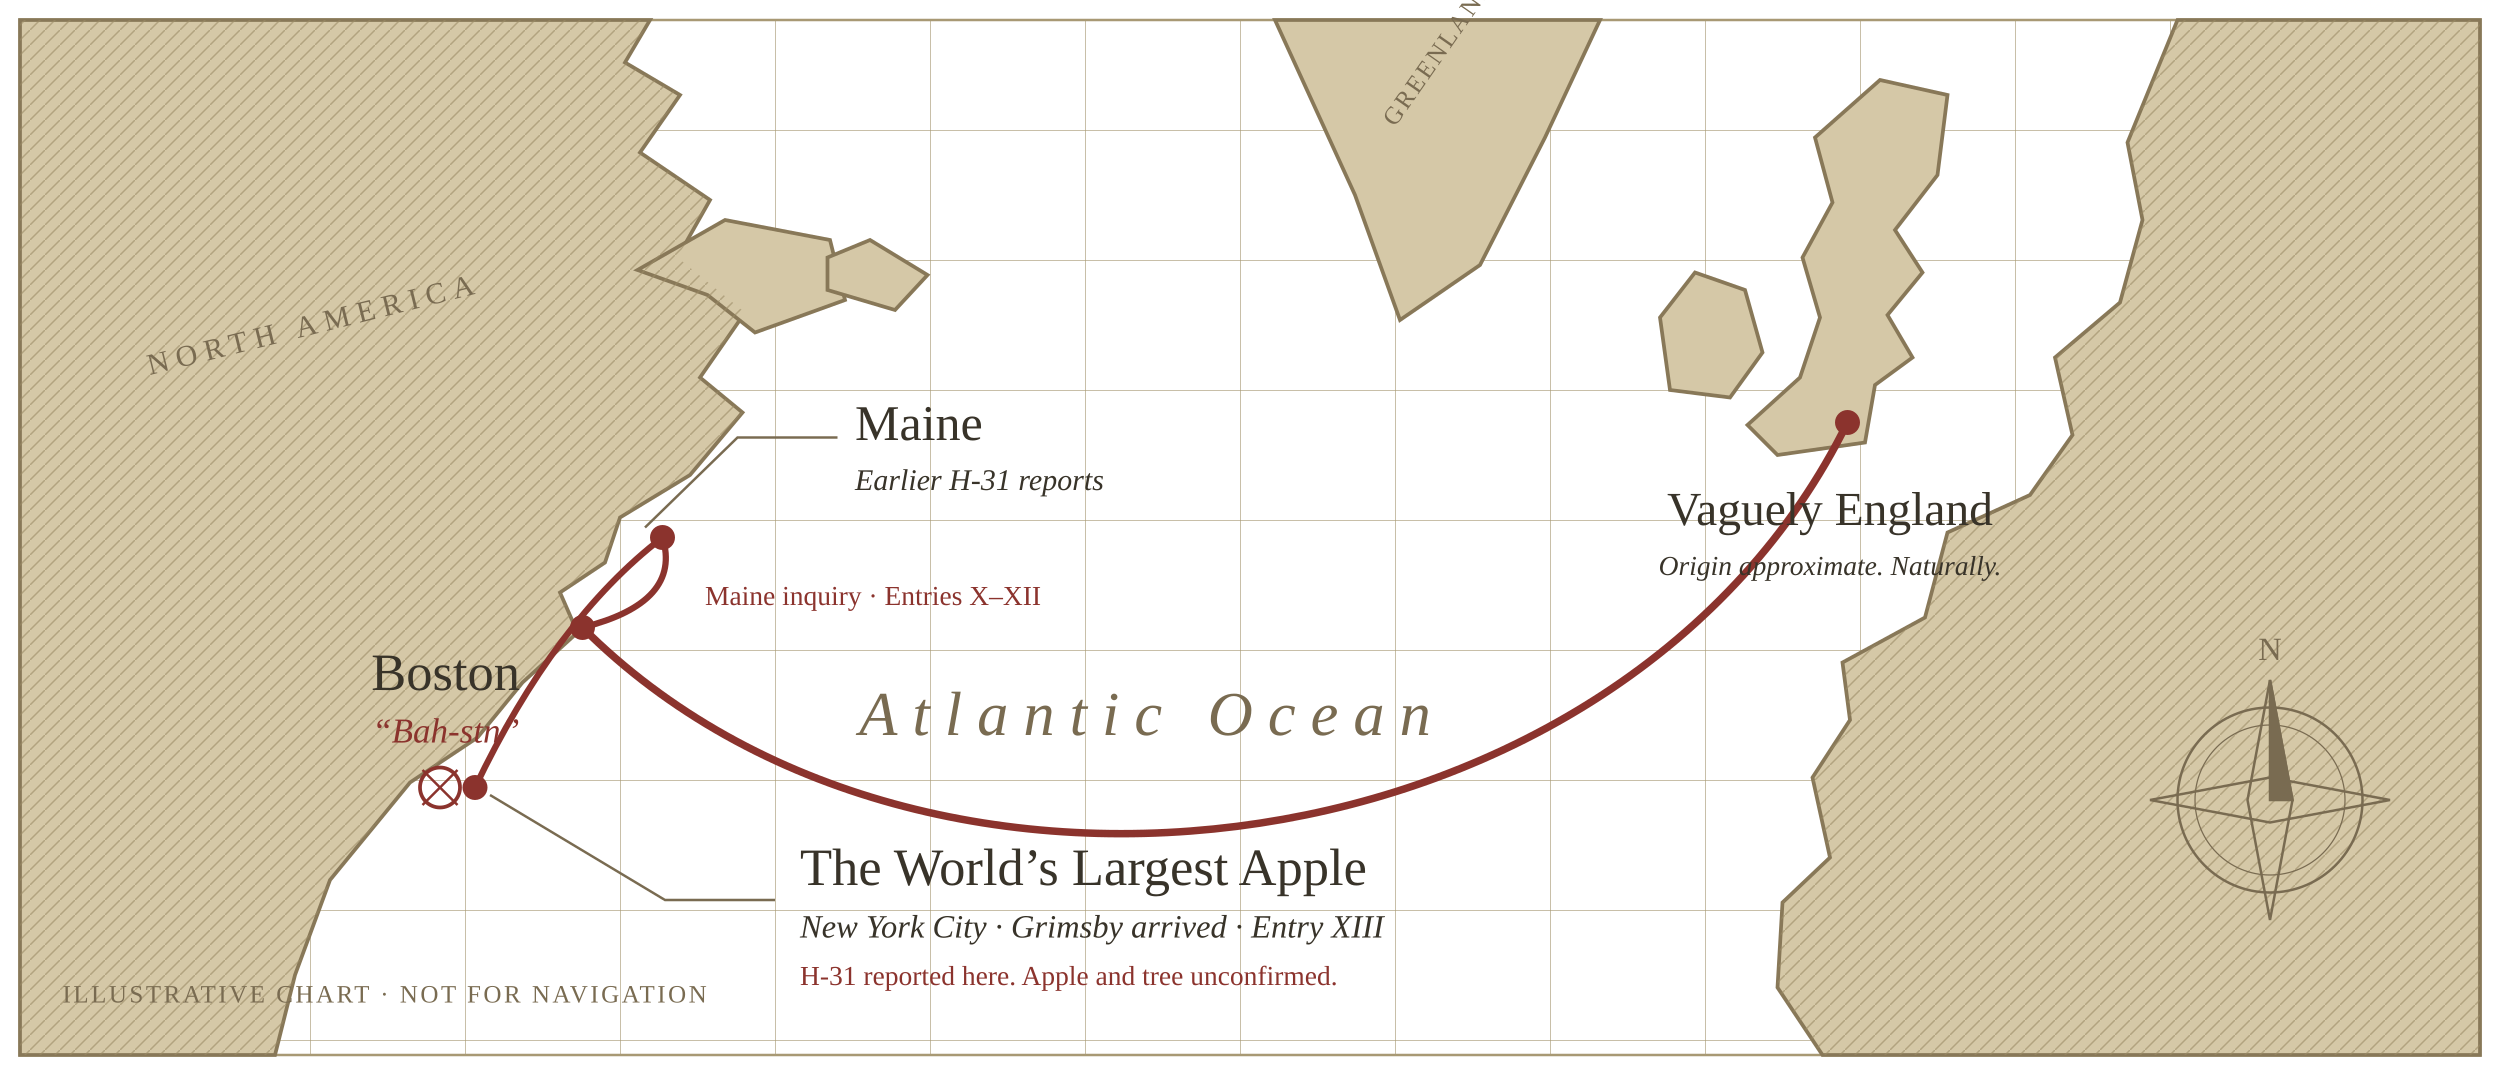
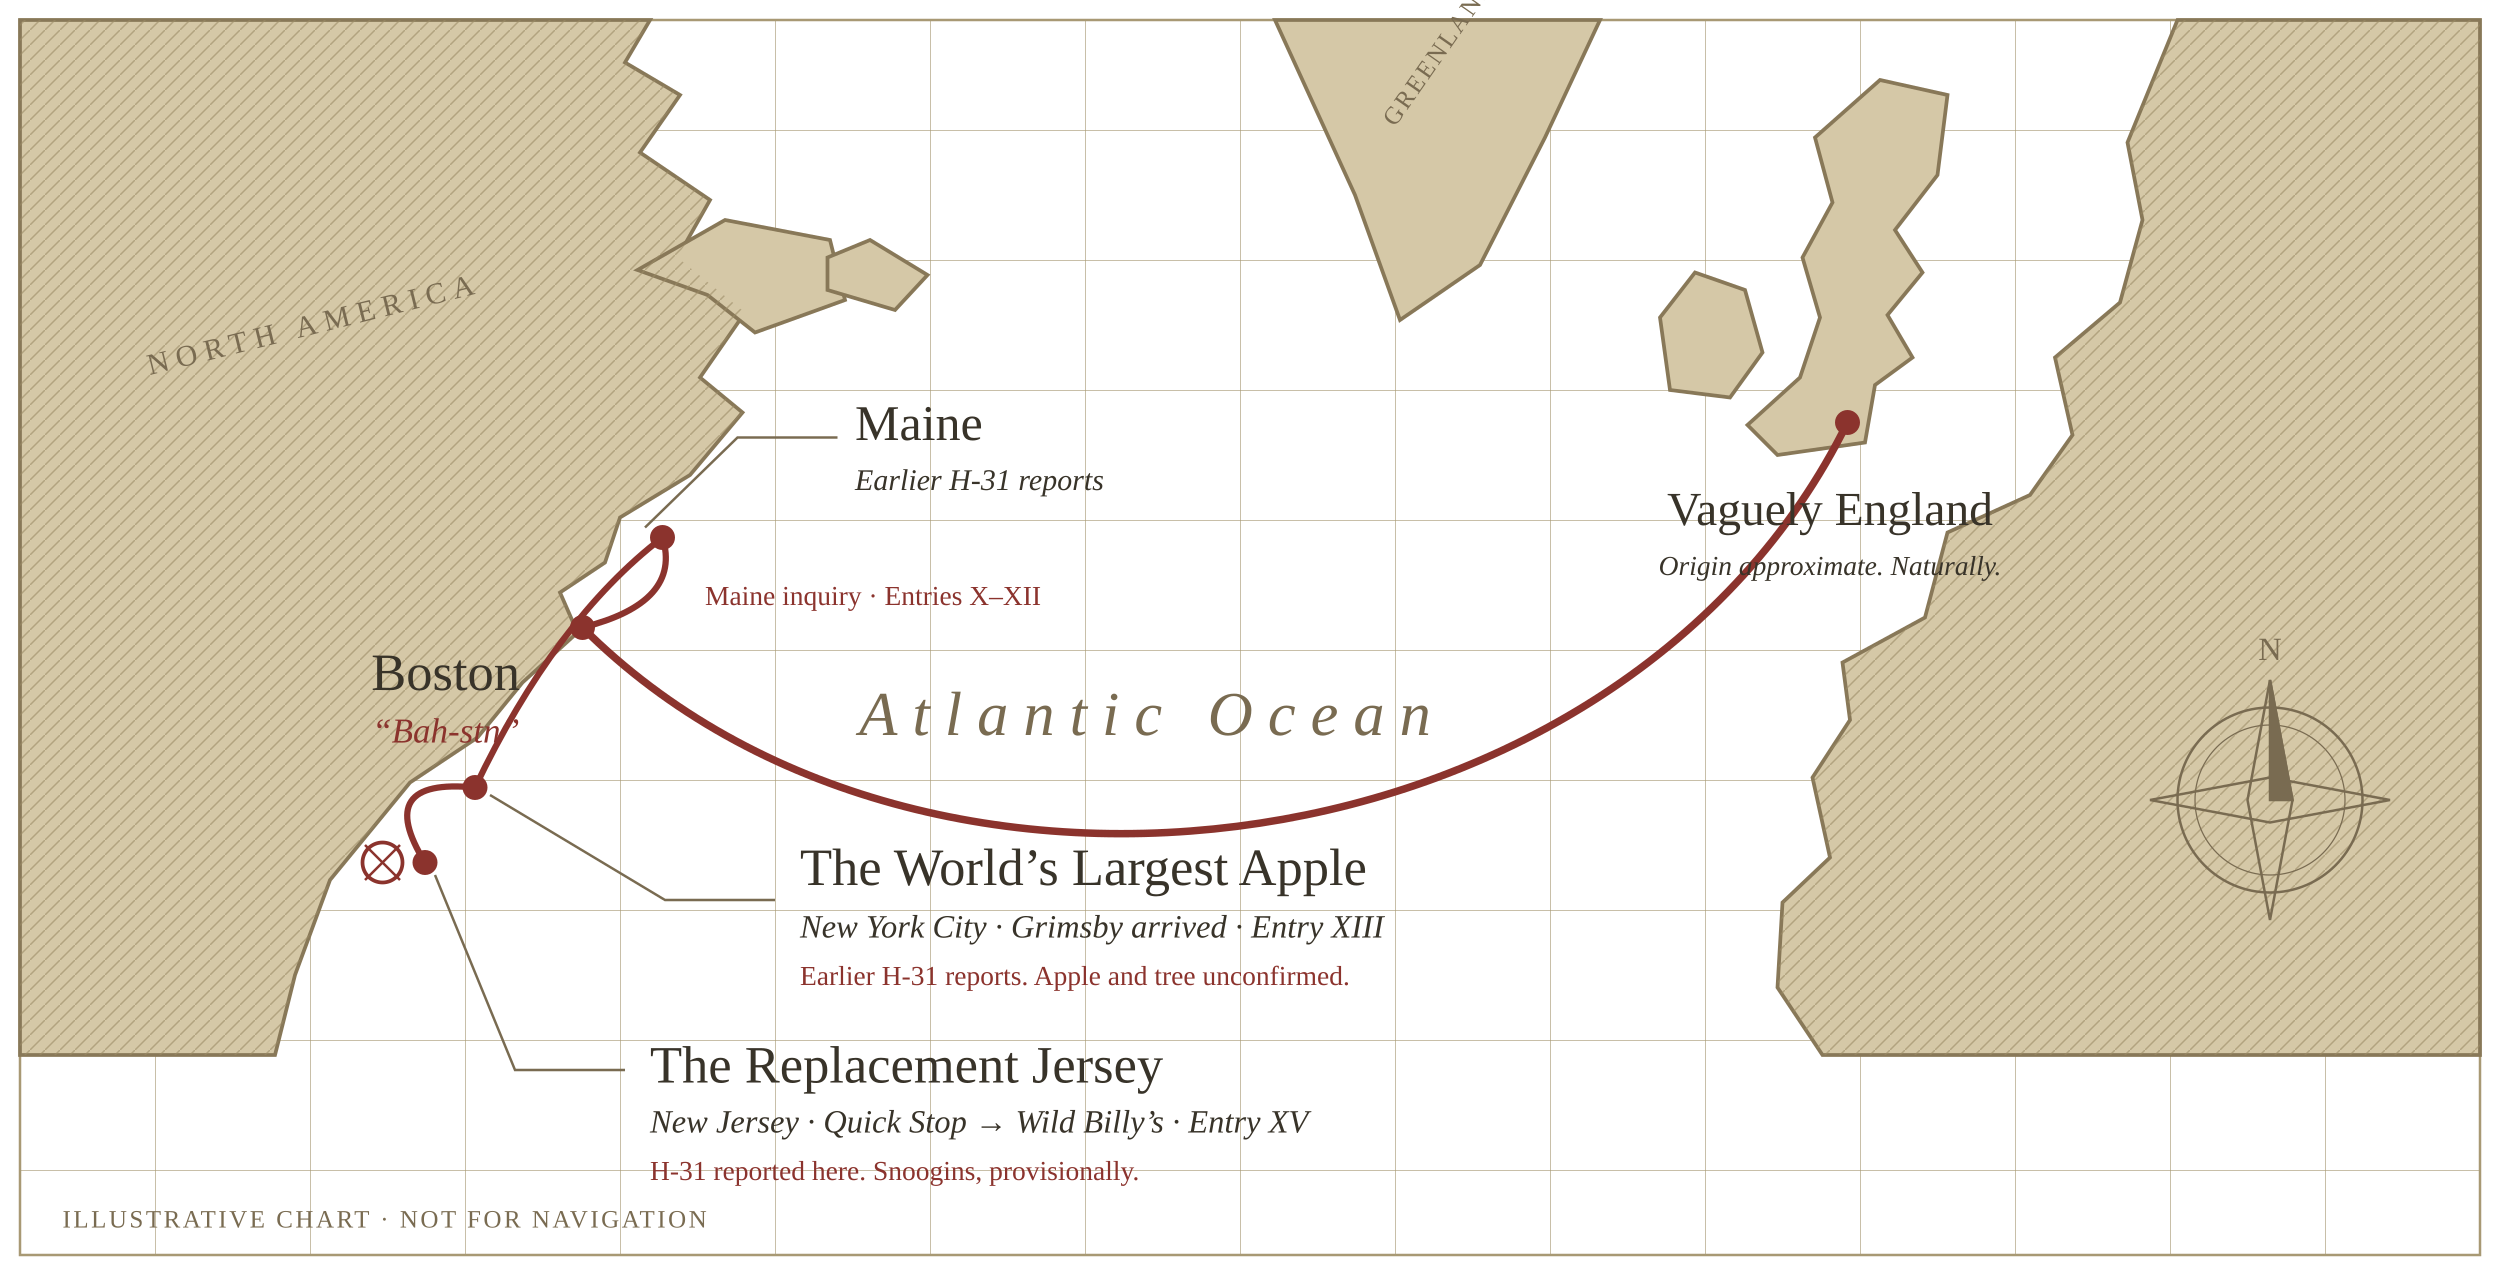
- <svg xmlns="http://www.w3.org/2000/svg" viewBox="0 0 1000 430" role="img" aria-labelledby="map-title map-desc">
+ <svg xmlns="http://www.w3.org/2000/svg" viewBox="0 0 1000 510" role="img" aria-labelledby="map-title map-desc">
  <defs>
    <pattern id="grid" width="62" height="52" patternUnits="userSpaceOnUse">
      <path d="M62 0H0V52" fill="none" stroke="#a89974" stroke-width=".5" />
    </pattern>
    <pattern id="land" width="6" height="6" patternUnits="userSpaceOnUse">
      <path d="M0 6L6 0" stroke="#9b8b66" stroke-width=".6" />
    </pattern>
  </defs>
-   <rect x="8" y="8" width="984" height="414" fill="url(#grid)" stroke="#a89974" />
+   <rect x="8" y="8" width="984" height="494" fill="url(#grid)" stroke="#a89974" />
  <g fill="#d5c8a7" stroke="#887858" stroke-width="1.5">
    <path d="M8 8H260L250 25 272 38 256 61 284 80 271 103 298 125 280 151 297 165 276 190 248 207 242 225 224 237 231 253 209 273 191 295 164 313 132 352 118 390 110 422H8Z" />
    <path d="M255 108l35-20 42 8 6 24-36 13-19-15Z" />
    <path d="M331 103l17-7 23 14-13 14-27-8Z" />
    <path d="M510 8h130l-22 47-26 51-32 22-18-50Z" />
    <path d="M726 55l26-23 27 6-4 32-17 22 11 17-14 17 10 17-15 11-4 23-35 5-12-12 21-19 8-24-7-24 12-22Z" />
    <path d="M698 116l-20-7-14 18 4 29 24 3 13-18Z" />
    <path d="M871 8h121v414H729l-18-27 2-34 19-18-7-32 15-23-3-23 33-18 9-34 33-15 17-24-7-31 26-22 9-33-6-31Z" />
  </g>
  <g fill="url(#land)" opacity=".6">
    <path d="M8 8H260L250 25 272 38 256 61 284 80 271 103 298 125 280 151 297 165 276 190 248 207 242 225 224 237 231 253 209 273 191 295 164 313 132 352 118 390 110 422H8Z" />
    <path d="M871 8h121v414H729l-18-27 2-34 19-18-7-32 15-23-3-23 33-18 9-34 33-15 17-24-7-31 26-22 9-33-6-31Z" />
  </g>
  <g fill="#796b51" font-size="12" letter-spacing="3">
    <text x="60" y="150" transform="rotate(-14 60 150)">NORTH AMERICA</text>
    <text x="458" y="294" text-anchor="middle" font-style="italic" font-size="25" letter-spacing="6">Atlantic Ocean</text>
    <text x="558" y="51" font-size="10" letter-spacing="1" transform="rotate(-55 558 51)">GREENLAND</text>
  </g>
  <path class="route" d="M739 169C650 350 370 388 233 251" stroke="#8b332d" stroke-width="3" fill="none" />
  <path class="route" d="M233 251Q273 241 265 215" stroke="#8b332d" stroke-width="2.5" fill="none" />
  <path class="route" d="M265 215Q222 248 190 315" stroke="#8b332d" stroke-width="2.5" fill="none" />
+   <path class="route" d="M190 315Q149 311 170 345" stroke="#8b332d" stroke-width="2.5" fill="none" />
  <g fill="#8b332d">
+     <circle cx="170" cy="345" r="5" />
    <circle cx="190" cy="315" r="5" />
    <circle cx="739" cy="169" r="5" />
    <circle cx="233" cy="251" r="5" />
    <circle cx="265" cy="215" r="5" />
  </g>
-   <circle cx="176" cy="315" r="8" fill="none" stroke="#8b332d" stroke-width="1.5" />
-   <path d="M169 308l14 14m0-14-14 14" stroke="#8b332d" />
+   <circle cx="153" cy="345" r="8" fill="none" stroke="#8b332d" stroke-width="1.5" />
+   <path d="M146 338l14 14m0-14-14 14" stroke="#8b332d" />
  <g fill="#383329">
    <text x="732" y="210" font-size="19" text-anchor="middle">Vaguely England</text>
    <text x="732" y="230" font-size="11" font-style="italic" text-anchor="middle">Origin approximate. Naturally.</text>
    <text x="208" y="276" text-anchor="end" font-size="21">Boston</text>
    <text x="208" y="297" text-anchor="end" font-size="14" font-style="italic" fill="#8b332d">“Bah-stn”</text>
    <path d="M258 211l37-36h40" fill="none" stroke="#796b51" />
    <text x="342" y="176" font-size="20">Maine</text>
    <text x="342" y="196" font-size="12" font-style="italic">Earlier H-31 reports</text>
    <text x="282" y="242" font-size="11" fill="#8b332d">Maine inquiry · Entries X–XII</text>
    <path d="M196 318l70 42h44" fill="none" stroke="#796b51" />
    <text x="320" y="354" font-size="21">The World’s Largest Apple</text>
    <text x="320" y="375" font-size="13" font-style="italic">New York City · Grimsby arrived · Entry XIII</text>
-     <text x="320" y="394" font-size="11" fill="#8b332d">H-31 reported here. Apple and tree unconfirmed.</text>
+     <text x="320" y="394" font-size="11" fill="#8b332d">Earlier H-31 reports. Apple and tree unconfirmed.</text>
+     <path d="M174 350l32 78h44" fill="none" stroke="#796b51" />
+     <text x="260" y="433" font-size="21">The Replacement Jersey</text>
+     <text x="260" y="453" font-size="13" font-style="italic">New Jersey · Quick Stop → Wild Billy’s · Entry XV</text>
+     <text x="260" y="472" font-size="11" fill="#8b332d">H-31 reported here. Snoogins, provisionally.</text>
  </g>
  <g transform="translate(908 320)" stroke="#796b51" fill="none">
    <circle r="37" />
    <circle r="30" stroke-width=".5" />
    <path d="M0-48L9 0 0 48-9 0ZM-48 0L0-9 48 0 0 9Z" />
    <path d="M0-48L9 0 0 0Z" fill="#796b51" />
    <text y="-56" text-anchor="middle" fill="#796b51" stroke="none" font-size="13">N</text>
  </g>
-   <text x="25" y="401" font-size="10" fill="#796b51" letter-spacing="1">ILLUSTRATIVE CHART · NOT FOR NAVIGATION</text>
+   <text x="25" y="491" font-size="10" fill="#796b51" letter-spacing="1">ILLUSTRATIVE CHART · NOT FOR NAVIGATION</text>
</svg>
